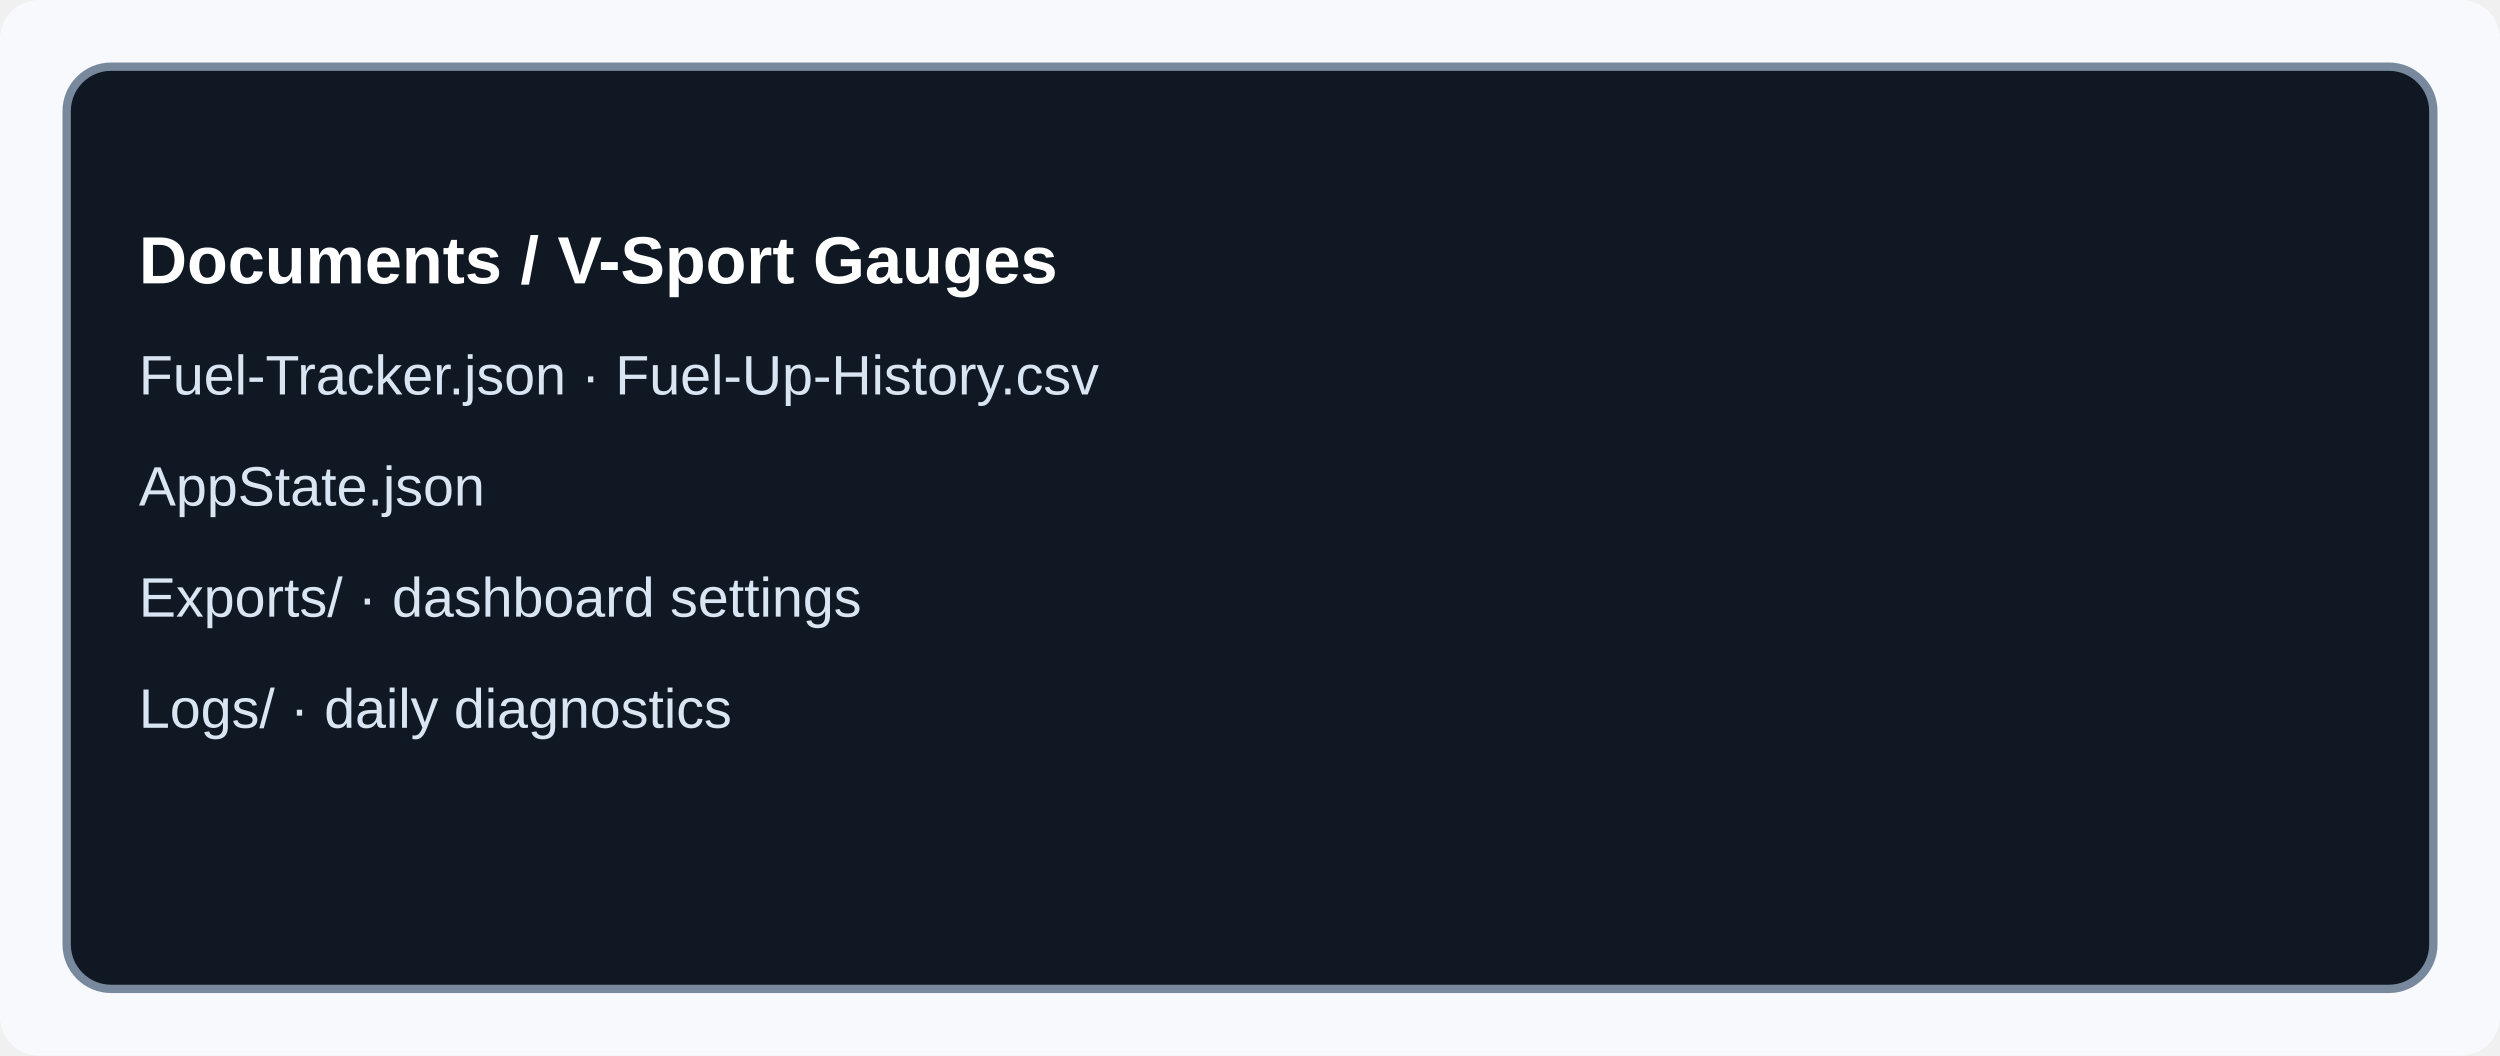
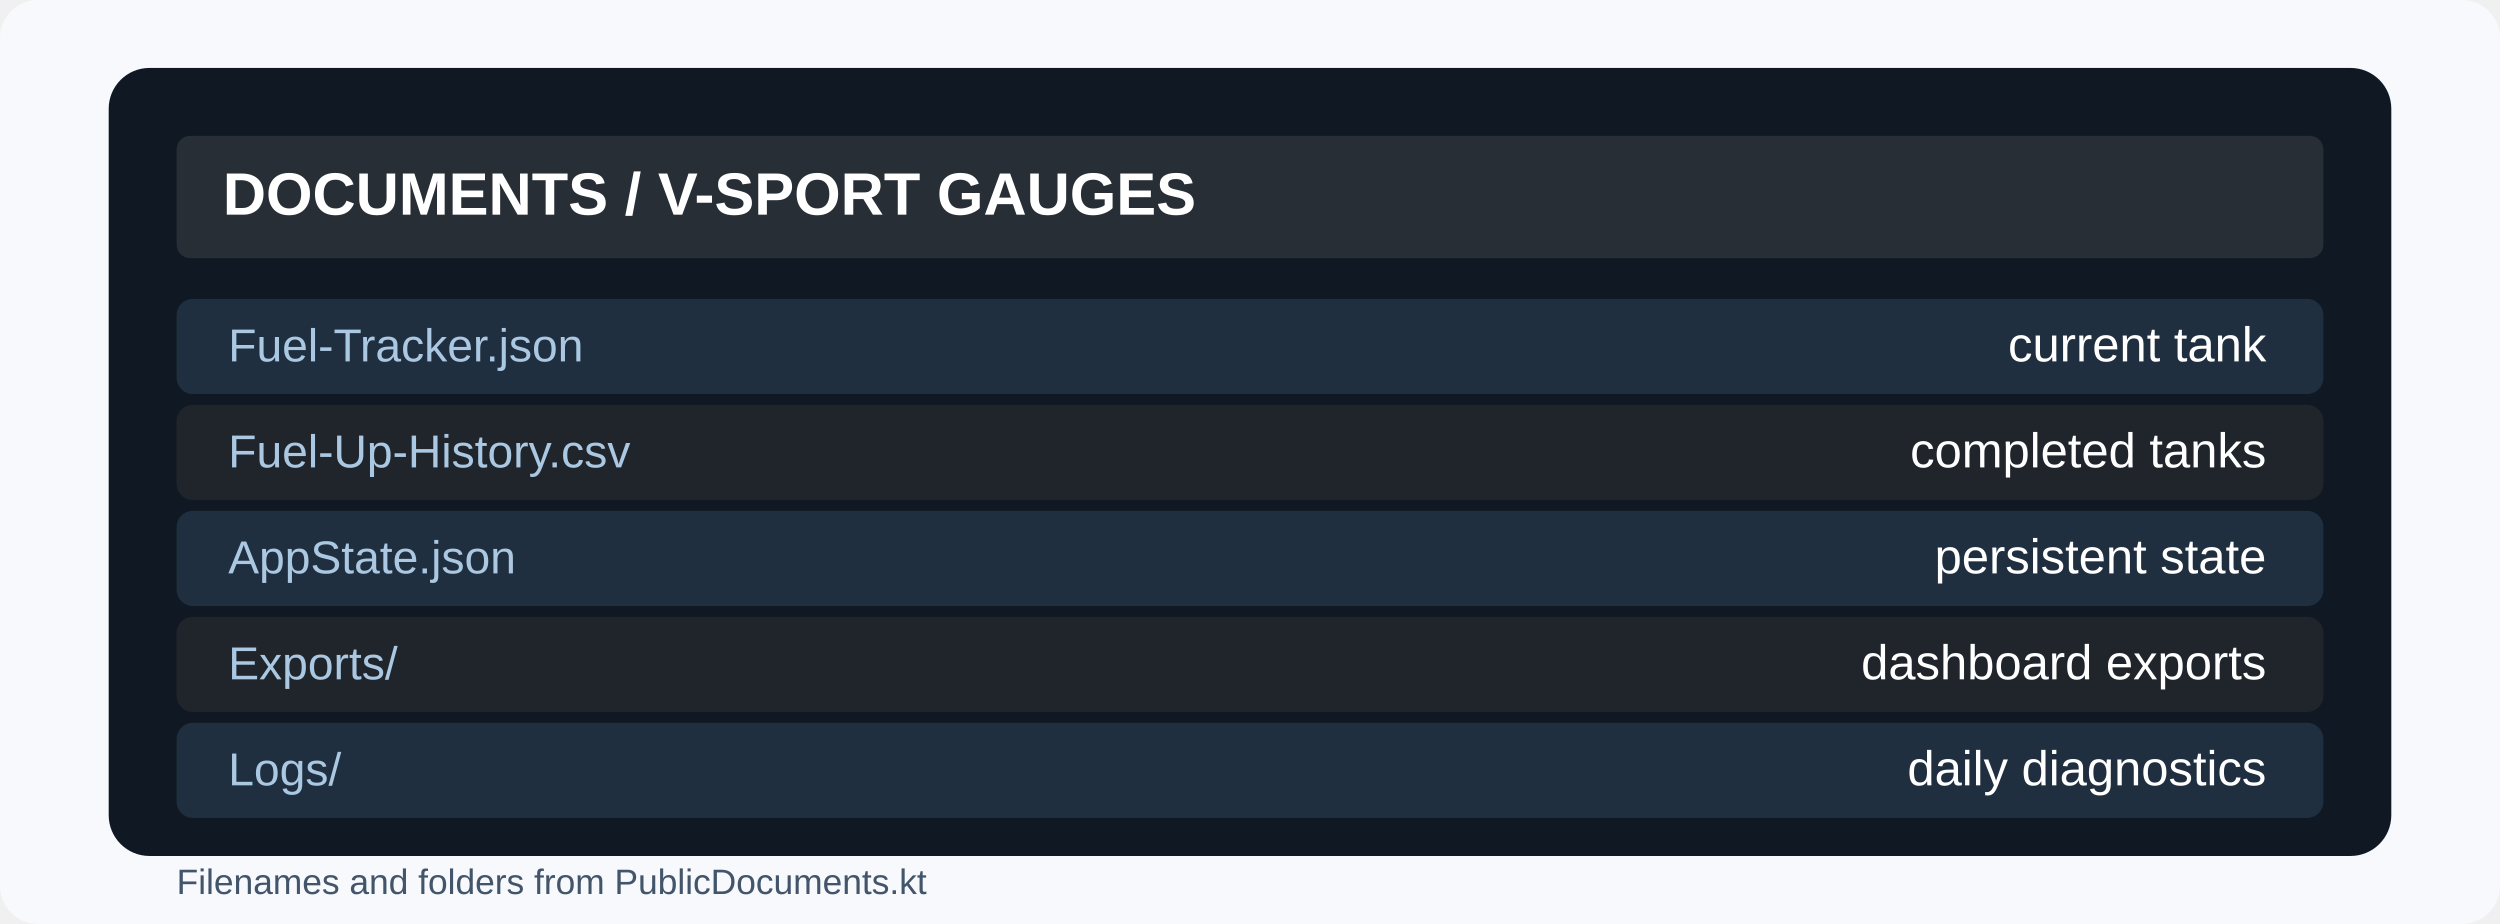
- <svg xmlns="http://www.w3.org/2000/svg" viewBox="0 0 900 380" role="img" aria-label="documents layout schematic">
-   <rect width="900" height="380" rx="14" fill="#f7f9fc" />
-   <rect x="24" y="24" width="852" height="332" rx="16" fill="#101923" stroke="#78899d" stroke-width="3" />
-   <text x="50" y="102" font-family="Arial" font-size="24" font-weight="bold" fill="#ffffff">Documents / V-Sport Gauges</text>
-   <text x="50" y="142" font-family="Arial" font-size="20" font-weight="normal" fill="#d9e5f2">Fuel-Tracker.json · Fuel-Up-History.csv</text>
-   <text x="50" y="182" font-family="Arial" font-size="20" font-weight="normal" fill="#d9e5f2">AppState.json</text>
-   <text x="50" y="222" font-family="Arial" font-size="20" font-weight="normal" fill="#d9e5f2">Exports/ · dashboard settings</text>
-   <text x="50" y="262" font-family="Arial" font-size="20" font-weight="normal" fill="#d9e5f2">Logs/ · daily diagnostics</text>
+ <svg xmlns="http://www.w3.org/2000/svg" viewBox="0 0 920 340" role="img" aria-label="DOCUMENTS / V-SPORT GAUGES code-derived illustration">
+   <rect width="920" height="340" rx="14" fill="#f7f9fc" />
+   <rect x="40" y="25" width="840" height="290" rx="15" fill="#101923" />
+   <rect x="65" y="50" width="790" height="45" rx="5" fill="#282e36" />
+   <text x="82" y="79" font-family="Arial" font-size="22" font-weight="bold" fill="#ffffff">DOCUMENTS / V-SPORT GAUGES</text>
+   <rect x="65" y="110" width="790" height="35" rx="6" fill="#202f3f" />
+   <text x="84" y="133" font-family="Arial" font-size="17" fill="#aac8e1">Fuel-Tracker.json</text>
+   <text x="834" y="133" font-family="Arial" font-size="18" fill="#ffffff" text-anchor="end">current tank</text>
+   <rect x="65" y="149" width="790" height="35" rx="6" fill="#20252c" />
+   <text x="84" y="172" font-family="Arial" font-size="17" fill="#aac8e1">Fuel-Up-History.csv</text>
+   <text x="834" y="172" font-family="Arial" font-size="18" fill="#ffffff" text-anchor="end">completed tanks</text>
+   <rect x="65" y="188" width="790" height="35" rx="6" fill="#202f3f" />
+   <text x="84" y="211" font-family="Arial" font-size="17" fill="#aac8e1">AppState.json</text>
+   <text x="834" y="211" font-family="Arial" font-size="18" fill="#ffffff" text-anchor="end">persistent state</text>
+   <rect x="65" y="227" width="790" height="35" rx="6" fill="#20252c" />
+   <text x="84" y="250" font-family="Arial" font-size="17" fill="#aac8e1">Exports/</text>
+   <text x="834" y="250" font-family="Arial" font-size="18" fill="#ffffff" text-anchor="end">dashboard exports</text>
+   <rect x="65" y="266" width="790" height="35" rx="6" fill="#202f3f" />
+   <text x="84" y="289" font-family="Arial" font-size="17" fill="#aac8e1">Logs/</text>
+   <text x="834" y="289" font-family="Arial" font-size="18" fill="#ffffff" text-anchor="end">daily diagnostics</text>
+   <text x="65" y="329" font-family="Arial" font-size="13" fill="#42556a">Filenames and folders from PublicDocuments.kt</text>
</svg>
